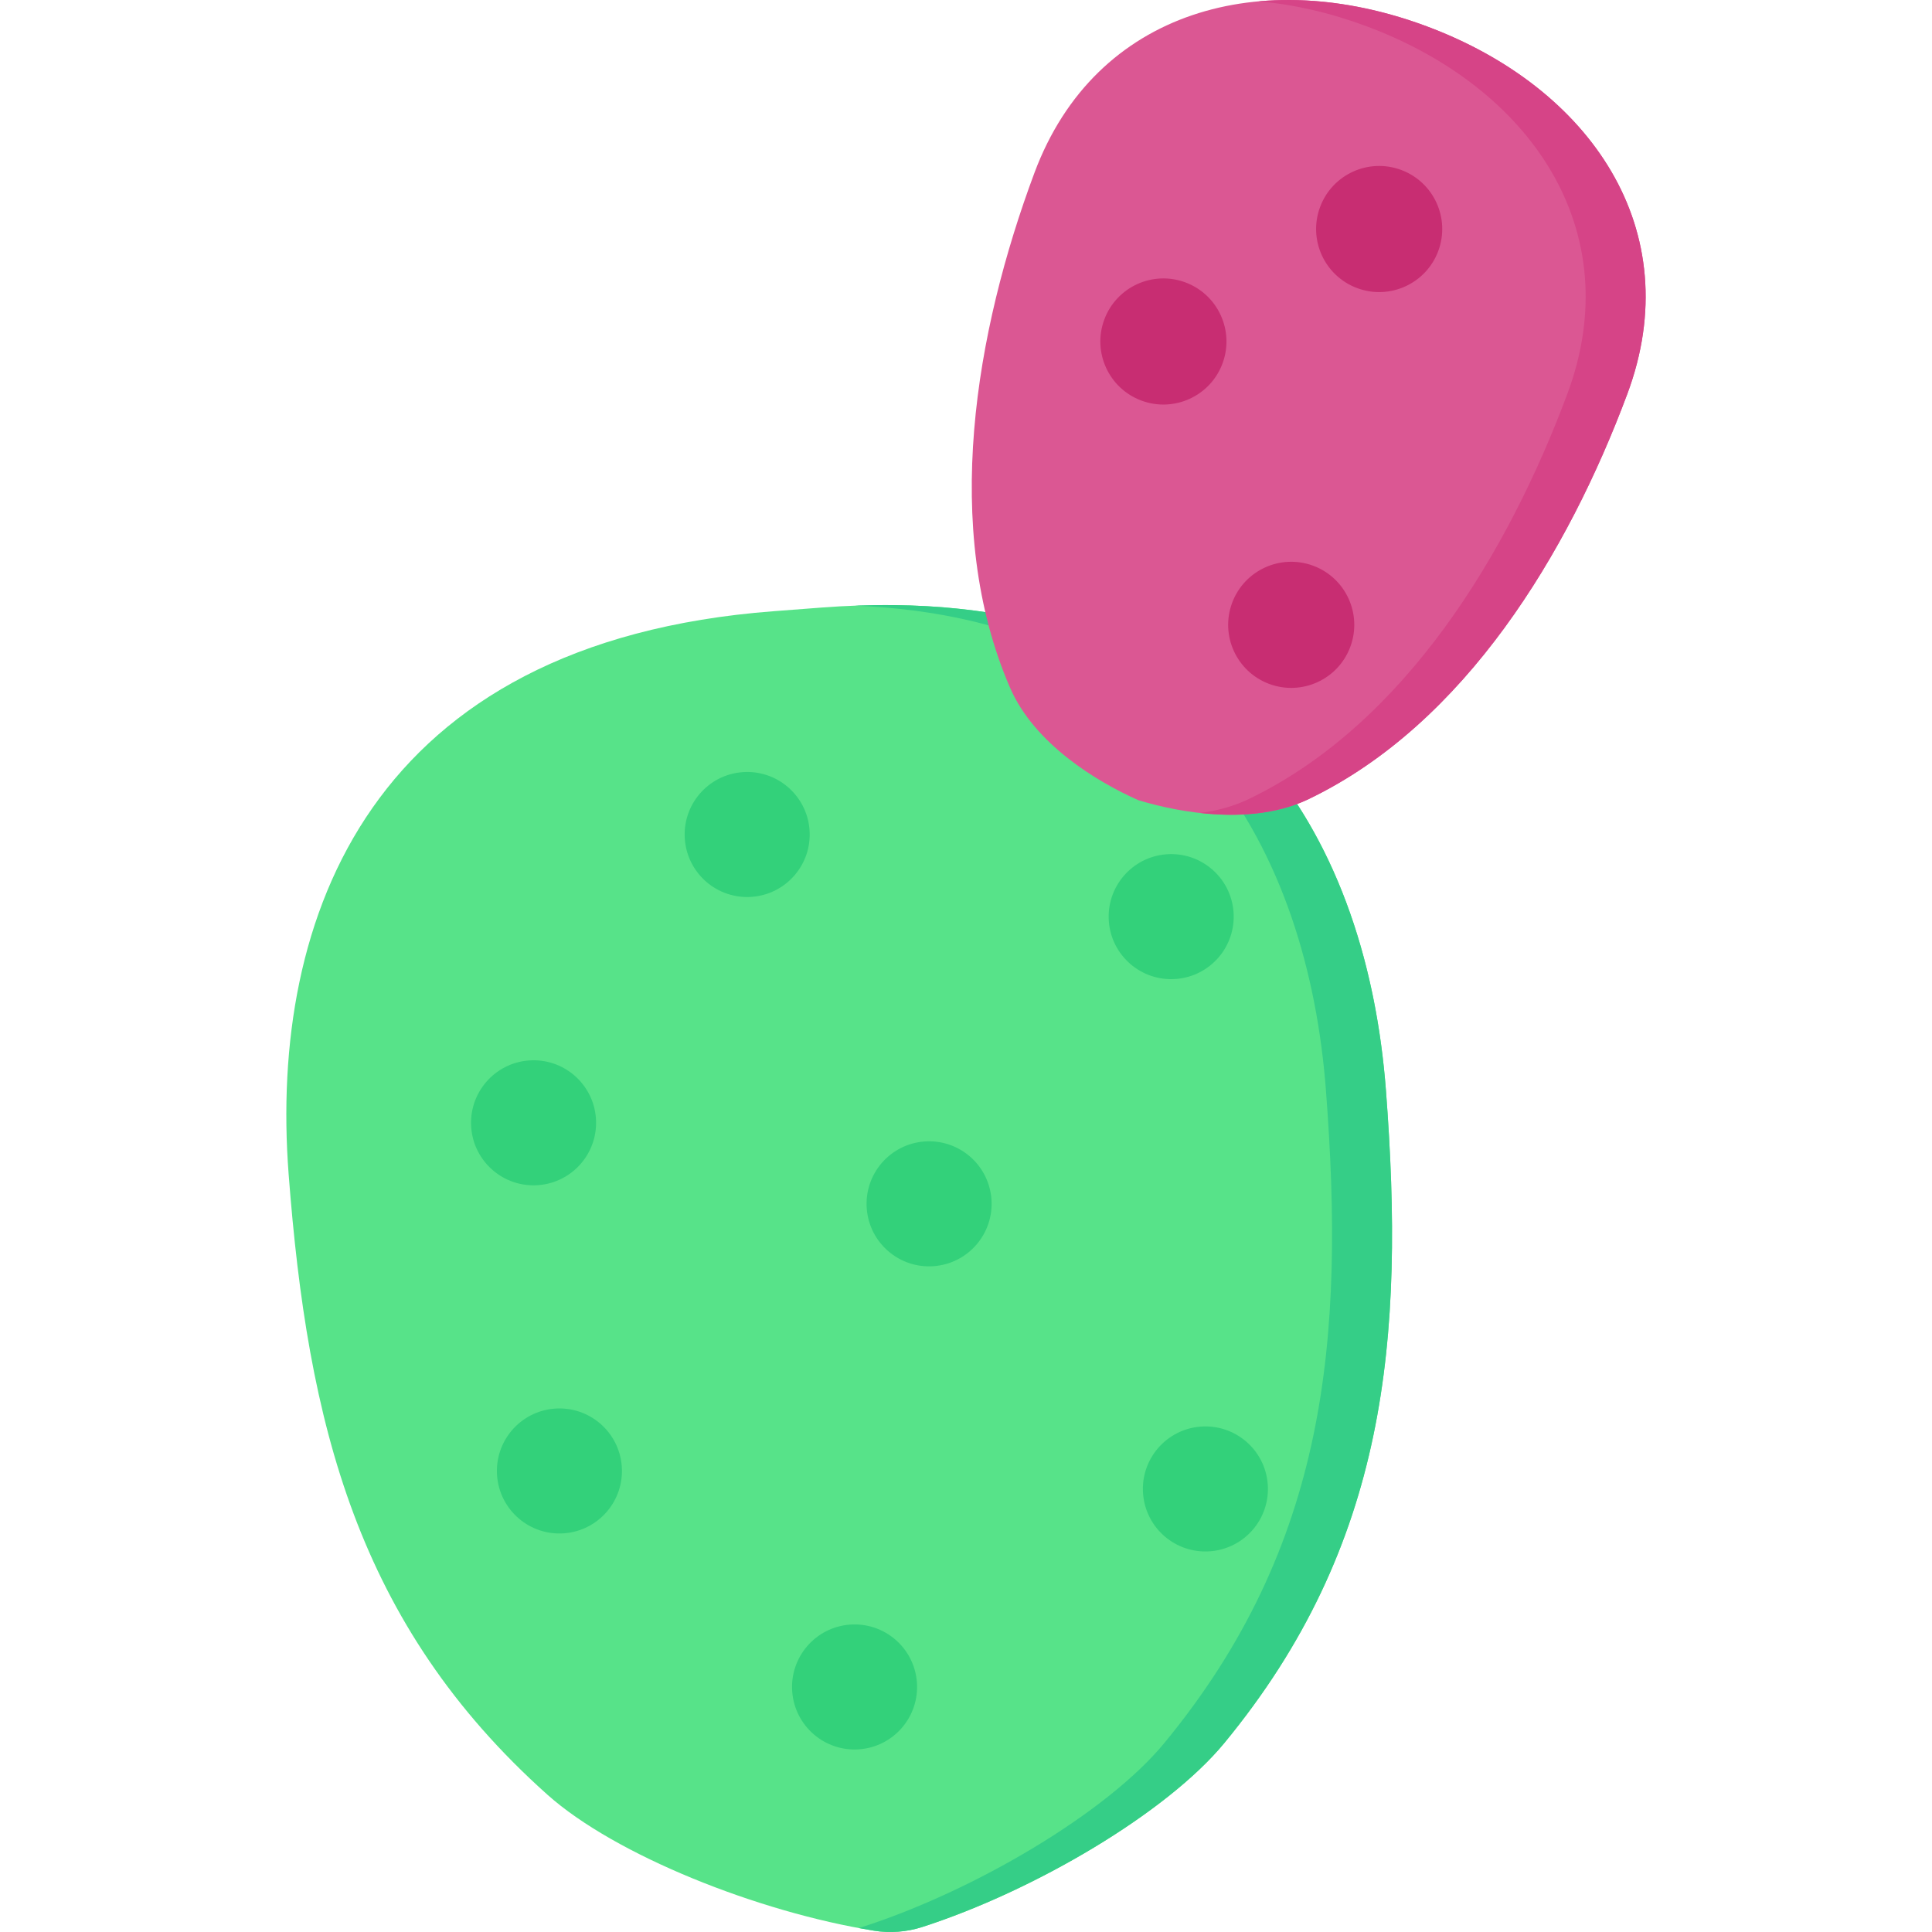
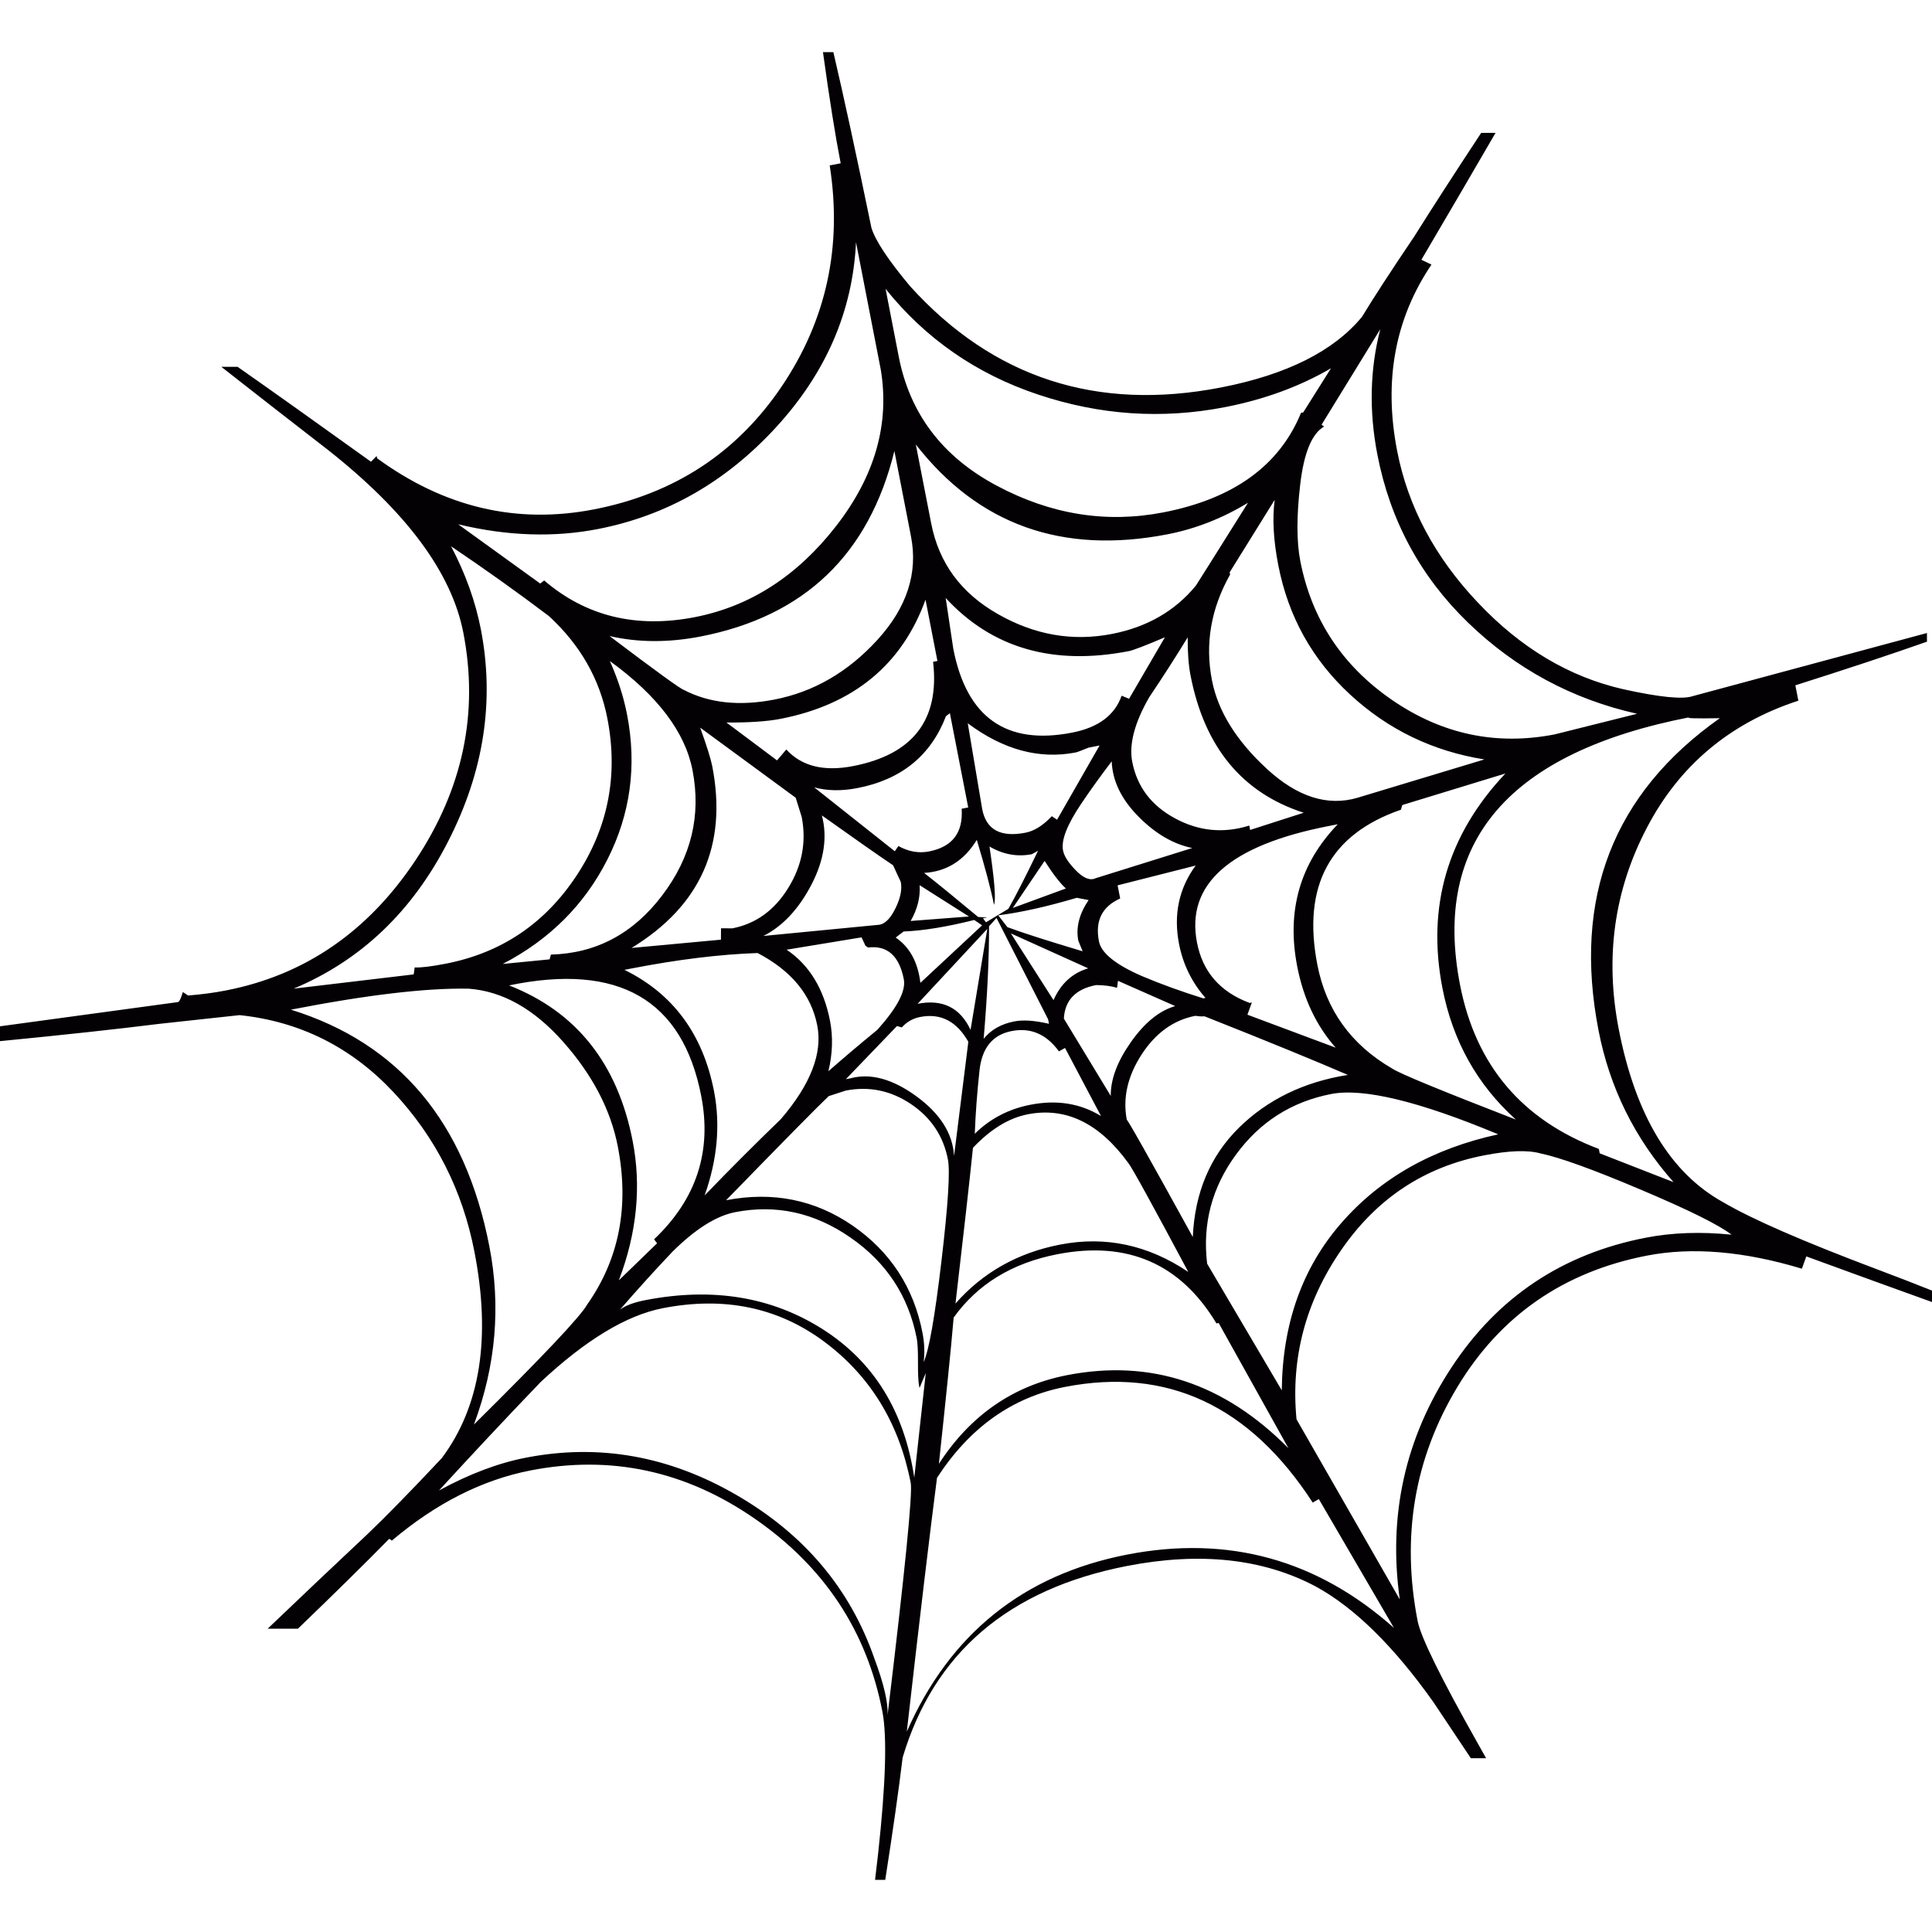
- <svg xmlns="http://www.w3.org/2000/svg" width="256" height="256" viewBox="0 0 67.733 67.733" version="1.1" id="svg8">
-   <defs id="defs2" />
-   <g transform="translate(-157.0862,-98.02196)" id="layer1">
-     <g transform="matrix(0.3975036,0,0,0.3975036,104.6826,59.05788)" id="g1019">
-       <g id="g1001">
-         <path d="m 200.048,151.93 c -35.549,2.713 -44.49,26.965 -42.76,49.646 1.675,21.944 5.996,39.694 22.826,54.733 5.944,5.311 18.542,10.348 28.815,11.997 1.393,0.224 2.878,0.11 4.221,-0.322 9.903,-3.189 21.591,-10.079 26.66,-16.231 14.353,-17.419 15.931,-35.619 14.257,-57.563 C 252.337,171.509 239.82,148.895 204.27,151.608 Z" style="fill:#57e389;stroke-width:2.117;paint-order:markers stroke fill" id="path847" />
-         <path d="m 210.669,151.39 c -1.114,-0.012 -2.257,0.006 -3.424,0.05 29.256,1.159 39.942,21.925 41.531,42.75 1.675,21.944 0.097,40.145 -14.256,57.563 -5.069,6.152 -16.757,13.042 -26.66,16.231 -0.096,0.031 -0.194,0.057 -0.291,0.084 0.458,0.085 0.913,0.166 1.362,0.238 1.393,0.224 2.878,0.11 4.221,-0.322 9.903,-3.189 21.591,-10.078 26.66,-16.231 14.353,-17.419 15.931,-35.62 14.256,-57.563 -1.623,-21.263 -12.725,-42.468 -43.399,-42.8 z" style="fill:#35ce87;fill-opacity:1;stroke-width:2.117;paint-order:markers stroke fill" id="path981" />
-         <circle transform="rotate(-4.363942)" r="5.514" cy="186.17" cx="184.098" id="path859" style="fill:#33d17a;fill-opacity:1;stroke:none;stroke-width:1.424;paint-order:markers stroke fill" />
-         <circle transform="rotate(-4.363942)" style="fill:#33d17a;fill-opacity:1;stroke:none;stroke-width:1.424;paint-order:markers stroke fill" id="circle861" cx="220.834" cy="196.238" r="5.514" />
-         <circle transform="rotate(-4.363942)" r="5.514" cy="210.09" cx="163.378" id="circle863" style="fill:#33d17a;fill-opacity:1;stroke:none;stroke-width:1.424;paint-order:markers stroke fill" />
-         <circle transform="rotate(-4.363942)" style="fill:#33d17a;fill-opacity:1;stroke:none;stroke-width:1.424;paint-order:markers stroke fill" id="circle865" cx="220.003" cy="246.798" r="5.514" />
-         <circle transform="rotate(-4.363942)" style="fill:#33d17a;fill-opacity:1;stroke:none;stroke-width:1.424;paint-order:markers stroke fill" id="circle867" cx="163.315" cy="240.881" r="5.514" />
-         <circle r="5.514" cy="261.857" cx="187.821" id="circle941" style="fill:#33d17a;fill-opacity:1;stroke:none;stroke-width:1.424;paint-order:markers stroke fill" transform="rotate(-4.363942)" />
-         <circle transform="rotate(-4.363942)" style="fill:#33d17a;fill-opacity:1;stroke:none;stroke-width:1.424;paint-order:markers stroke fill" id="circle943" cx="197.617" cy="219.87" r="5.514" />
-         <path d="m 257.664,100.343 c -14.44,-5.383 -29.209,-1.534 -34.601,12.93 -5.217,13.993 -8.234,31.344 -2.15,45.4 2.149,4.964 7.657,8.296 11.307,9.919 3.822,1.162 10.167,2.249 15.041,-0.097 13.801,-6.642 22.878,-21.734 28.094,-35.727 5.392,-14.463 -3.252,-27.041 -17.693,-32.424 z" style="fill:#db5793;fill-opacity:1;stroke-width:1.436;paint-order:markers stroke fill" id="path830" />
-         <circle transform="rotate(20.44535)" style="fill:#c82d72;fill-opacity:1;stroke:none;stroke-width:1.436;paint-order:markers stroke fill" id="circle869" cx="278.799" cy="22.233" r="5.561" />
-         <circle transform="rotate(20.44535)" r="5.561" cy="57.653" cx="283.725" id="circle871" style="fill:#c82d72;fill-opacity:1;stroke:none;stroke-width:1.436;paint-order:markers stroke fill" />
-         <circle transform="rotate(20.44535)" style="fill:#c82d72;fill-opacity:1;stroke:none;stroke-width:1.436;paint-order:markers stroke fill" id="circle873" cx="264.433" cy="38.175" r="5.561" />
-         <g style="fill:#d64487;fill-opacity:1" id="g966" transform="matrix(0.6358293,0.2370358,-0.2370358,0.6358293,177.4571,44.4279)">
-           <path transform="matrix(0.3653478,-0.1362009,0.1362009,0.3653478,-275.2176,32.72661)" d="m 948.318,370.479 c -3.551,-0.021 -7.058,0.132 -10.514,0.447 11.81,1.026 23.955,3.818 36.041,8.324 54.578,20.347 87.25,67.885 66.871,122.549 -19.716,52.887 -54.024,109.927 -106.184,135.031 -5.083,2.447 -10.59,3.903 -16.203,4.641 11.876,1.326 25.053,0.726 36.203,-4.641 52.16,-25.104 86.468,-82.144 106.184,-135.031 20.379,-54.664 -12.293,-102.202 -66.871,-122.549 -15.35,-5.722 -30.797,-8.686 -45.527,-8.771 z" style="fill:#d64487;fill-opacity:1;stroke-width:5.429;paint-order:markers stroke fill" id="path964" />
-         </g>
-       </g>
-     </g>
+ <svg xmlns="http://www.w3.org/2000/svg" height="800px" width="800px" version="1.1" id="Capa_1" viewBox="0 0 272 272" xml:space="preserve">
+   <g>
+     <path style="fill:#030104;" d="M264.436,178.768c-10.482-3.947-17.772-7.112-21.863-9.525c-7.42-4.112-12.317-12.228-14.678-24.363   c-1.957-10.082-0.646-19.536,3.944-28.311c4.585-8.797,11.706-14.774,21.345-17.922l-0.42-2.164   c7.242-2.297,13.418-4.343,18.525-6.143v-1.22l-32.966,8.884c-1.401,0.488-4.664,0.163-9.792-0.973   c-7.604-1.726-14.428-5.793-20.472-12.204c-6.053-6.392-9.835-13.505-11.356-21.326c-1.925-9.886-0.314-18.62,4.826-26.247   l-1.417-0.683c4.065-6.911,7.544-12.862,10.438-17.862h-2.021c-3.805,5.776-6.93,10.617-9.38,14.523   c-3.319,4.916-5.784,8.708-7.398,11.371c-3.983,4.826-10.589,8.146-19.85,9.948c-17.487,3.402-32.085-1.343-43.763-14.245   c-3.067-3.658-4.889-6.408-5.452-8.228c-2.099-10.206-3.889-18.453-5.361-24.74h-1.463c0.902,6.534,1.734,11.751,2.495,15.653   l-1.546,0.297c1.79,11.404-0.456,21.78-6.756,31.114c-6.302,9.333-15.111,15.111-26.422,17.31   c-10.906,2.121-21.088-0.281-30.545-7.198l-0.062-0.312l-0.797,0.803c-7.545-5.42-13.806-9.875-18.779-13.362h-2.292   c4.957,3.891,9.947,7.775,14.968,11.662c11.092,8.733,17.462,17.328,19.102,25.759c2.198,11.315-0.052,21.996-6.736,32.057   c-6.691,10.056-15.598,16.17-26.713,18.328c-1.64,0.322-3.413,0.551-5.303,0.706l-0.732-0.496c-0.271,0.902-0.49,1.38-0.694,1.421   L0,144.49v2.09c8.981-0.876,16.463-1.691,22.444-2.438l11.292-1.225c8.507,0.897,15.724,4.519,21.65,10.834   c5.92,6.323,9.723,13.81,11.402,22.453c2.362,12.134,0.831,21.824-4.588,29.079c-4.424,4.707-7.899,8.257-10.423,10.665   c-4.755,4.467-9.459,8.915-14.095,13.353h4.258c5.072-4.876,9.358-9.094,12.858-12.656l0.374,0.251   c6.229-5.271,12.75-8.56,19.538-9.882c11.307-2.197,21.841,0.063,31.59,6.825c9.752,6.755,15.726,15.79,17.924,27.103   c0.681,3.498,0.48,10.161-0.591,19.973l-0.437,3.748h1.434c1.078-6.894,1.895-12.637,2.451-17.231   c4.397-14.733,14.934-23.724,31.591-26.964c10.292-2,19.122-1.039,26.503,2.854c5.49,2.977,11.039,8.43,16.629,16.312   c1.772,2.646,3.529,5.279,5.269,7.898h2.151l-1.162-2.068c-5.215-9.235-8.037-14.99-8.478-17.248   c-2.321-11.939-0.446-22.926,5.604-32.962c6.055-10.032,14.945-16.198,26.67-18.478c6.374-1.24,13.658-0.625,21.822,1.84   l0.627-1.729c7,2.561,12.898,4.702,17.693,6.424v-1.613C269.68,180.768,267.156,179.792,264.436,178.768z M237.936,100.965   c-0.82,0.159,0.578,0.21,4.19,0.147c-15.015,10.604-20.704,25.279-17.069,43.984c1.564,8.04,5.081,15.149,10.555,21.334   l-10.396-4.058l-0.118-0.618c-10.831-4.085-17.343-11.788-19.546-23.104C201.632,118.48,212.428,105.924,237.936,100.965z    M89.072,160.652c-2.116-10.896-7.916-18.21-17.4-21.921c15.406-3.201,24.412,1.989,27.05,15.563   c1.521,7.823-0.685,14.549-6.639,20.188l0.428,0.554l-5.385,5.22C89.667,173.565,90.312,167.029,89.072,160.652z M88.28,100.595   c-0.479-2.474-1.283-4.983-2.423-7.533c6.722,4.877,10.597,10.001,11.637,15.356l0,0c1.24,6.368-0.17,12.251-4.261,17.636   c-4.074,5.385-9.296,8.169-15.67,8.338l-0.189,0.673l-6.599,0.648c6.588-3.425,11.514-8.333,14.749-14.728   C88.759,114.595,89.681,107.792,88.28,100.595z M179.965,79.568c1.398,7.202,4.77,13.272,10.111,18.212   c5.338,4.937,11.643,7.979,18.908,9.138l0,0l-17.852,5.393c-4.236,1.246-8.508-0.123-12.792-4.082   c-4.302-3.971-6.868-8.114-7.713-12.452c-0.999-5.133-0.144-10.088,2.555-14.888l-0.062-0.315l6.338-10.2   C179.113,73.005,179.283,76.071,179.965,79.568z M182.629,136.05c0.885,4.545,2.679,8.352,5.419,11.449l-12.427-4.642l0.621-1.717   l-0.309,0.06c-4.143-1.54-6.611-4.372-7.41-8.483c-1.6-8.229,4.588-13.71,18.578-16.43l1.242-0.243   C183.01,121.575,181.111,128.246,182.629,136.05z M116.855,143.719c-0.881-4.525-2.918-7.86-6.111-10.015l10.552-1.736l0.548,1.178   l0.365,0.251c2.717-0.328,4.39,1.172,5.035,4.469c0.318,1.643-0.931,4.013-3.735,7.127c-2.402,1.962-4.69,3.902-6.88,5.82   C117.216,148.354,117.296,145.988,116.855,143.719z M100.525,153.631c-1.562-8.03-5.762-13.725-12.615-17.091l0.926-0.178   c6.588-1.281,12.521-2.005,17.825-2.188c4.764,2.492,7.562,5.896,8.402,10.214c0.758,3.907-0.952,8.299-5.127,13.166   c-3.606,3.486-7.176,7.056-10.732,10.744C100.992,163.252,101.443,158.362,100.525,153.631z M100.276,107.875   c-0.2-1.025-0.765-2.843-1.702-5.435c5.978,4.383,10.455,7.677,13.451,9.871l0.847,2.72c0.677,3.499,0.052,6.829-1.899,9.982   c-1.945,3.155-4.575,5.046-7.864,5.686l-1.599-0.011l-0.011,1.605L88.91,133.46C98.656,127.516,102.433,118.97,100.276,107.875z    M165.992,132.89c0.562,2.881,1.803,5.417,3.723,7.603l-0.312,0.06c-2.951-0.921-5.828-1.951-8.615-3.124   c-3.733-1.624-5.754-3.26-6.072-4.903c-0.562-2.889,0.438-4.889,2.989-6.029c-0.039-0.209-0.099-0.503-0.181-0.933l-0.181-0.919   l10.989-2.785C165.97,125.087,165.192,128.77,165.992,132.89z M142.322,131.414l10.887,4.916c-2.232,0.655-3.855,2.147-4.89,4.474   L142.322,131.414z M147.683,144.138c-2.012-0.466-3.636-0.583-4.876-0.339c-1.844,0.354-3.294,1.178-4.322,2.453   c0.518-6.08,0.773-11.371,0.758-15.843l1.055-1.174l7.263,14.273L147.683,144.138z M151.812,132.442l0.609,1.487   c-4.768-1.427-8.293-2.547-10.592-3.397l-1.287-1.668c3.135-0.393,6.816-1.211,11.055-2.465l1.663,0.318   C151.932,128.683,151.453,130.588,151.812,132.442z M142.588,127.828l4.477-6.623c1.213,1.899,2.229,3.19,2.997,3.882   L142.588,127.828z M151.499,122.572c-1.065-1.075-1.679-2.018-1.839-2.848c-0.28-1.435,0.58-3.628,2.567-6.579   c1.325-1.973,2.761-3.95,4.286-5.96c0.107,2.758,1.358,5.336,3.745,7.754c2.392,2.429,4.923,3.905,7.596,4.452l-13.589,4.246   C153.488,124.012,152.556,123.652,151.499,122.572z M148.821,115.406l-0.739-0.496c-1.239,1.319-2.477,2.083-3.709,2.324   c-3.502,0.682-5.526-0.415-6.088-3.302l-2.036-12.102c5,3.73,10.067,5.104,15.209,4.104c0.205-0.041,0.803-0.272,1.797-0.677   c0.619-0.118,1.129-0.22,1.547-0.299h0.001L148.821,115.406z M139.939,127.38c0.296-0.695,0.081-3.425-0.633-8.199   c1.924,1.122,3.92,1.479,5.97,1.078l0.87-0.484l0,0l0,0l0,0c-1.822,3.771-3.217,6.5-4.18,8.175l-3.149,1.896l-0.431-0.563   l0.613-0.118l-1.289-0.066c-3.32-2.765-5.86-4.839-7.613-6.203c3.167-0.186,5.645-1.736,7.423-4.653   C138.736,122.28,139.539,125.329,139.939,127.38z M136.415,129.03L136.415,129.03l-8.206,0.63c0.956-1.667,1.377-3.359,1.263-5.035   L136.415,129.03z M137.16,129.522l1.106,0.755l-8.687,8.096c-0.352-2.928-1.514-5.05-3.479-6.377l1.113-0.855   C129.975,131.033,133.278,130.492,137.16,129.522z M139,130.773l-2.359,14.219c-1.461-3.123-3.937-4.354-7.45-3.673L139,130.773z    M137.904,150.679c0.344-3.161,1.854-5,4.529-5.522c2.676-0.518,4.893,0.441,6.65,2.86l0.859-0.478l5.066,9.587   c-2.911-1.784-6.215-2.317-9.924-1.596c-3.077,0.599-5.691,1.957-7.848,4.091C137.341,156.83,137.559,153.85,137.904,150.679z    M149.777,143.405c0.145-2.587,1.641-4.155,4.53-4.719c1.073,0,2.058,0.126,2.961,0.378l0.128-0.978l8.056,3.556   c-2.226,0.65-4.302,2.326-6.224,5.055c-1.924,2.727-2.874,5.256-2.848,7.593L149.777,143.405z M165.443,115.221   c-3.35-1.798-5.354-4.457-6.036-7.954c-0.48-2.48,0.319-5.512,2.395-9.115c1.825-2.708,3.632-5.521,5.411-8.421   c-0.019,2.138,0.119,3.926,0.4,5.369c1.96,10.082,7.266,16.526,15.929,19.322l-7.538,2.423l-0.123-0.616   C172.262,117.361,168.783,117.026,165.443,115.221z M158.959,98.378l-1.051-0.43c-0.954,2.741-3.283,4.482-6.987,5.199   c-9.257,1.803-14.831-2.138-16.71-11.803l-1.07-7.155c6.495,7.052,15.101,9.558,25.801,7.478c0.609-0.122,2.301-0.773,5.062-1.946   L158.959,98.378z M133.177,100.833l0.554-0.427l2.581,13.274l-0.922,0.178c0.224,3.371-1.306,5.374-4.596,6.014   c-1.44,0.281-2.883,0.034-4.312-0.763l-0.503,0.737l-11.355-9.001c1.802,0.503,3.837,0.545,6.099,0.104   C126.901,109.751,131.048,106.371,133.177,100.833z M115.71,114.8c4.466,3.177,7.802,5.529,10.024,7.019l1.085,2.347   c0.2,1.033-0.039,2.251-0.727,3.665c-0.686,1.419-1.439,2.198-2.26,2.358l-16.352,1.582c2.723-1.382,4.969-3.791,6.763-7.229   C116.03,121.096,116.512,117.843,115.71,114.8z M126.282,144.454l0.68,0.191c0.7-0.776,1.562-1.271,2.591-1.468   c2.879-0.562,5.133,0.602,6.777,3.493l-2.011,16.07c-0.184-3.155-1.963-5.962-5.314-8.406c-3.358-2.442-6.458-3.286-9.296-2.516   l-0.624,0.118L126.282,144.454z M136.981,161.594c2.484-2.625,5.052-4.198,7.731-4.719c5.354-1.04,10.069,1.258,14.147,6.871   c0.573,0.737,3.379,5.855,8.436,15.327c-5.668-3.812-11.679-5.088-18.056-3.849c-5.967,1.158-10.874,3.926-14.72,8.299   C135.639,173.919,136.464,166.615,136.981,161.594z M158.646,157.691c-0.598-3.074,0.085-6.143,2.06-9.205   c1.972-3.043,4.496-4.873,7.577-5.472c0.659,0.092,1.094,0.103,1.291,0.065c9.029,3.574,15.755,6.34,20.183,8.254   c-6.214,0.988-11.336,3.494-15.362,7.465c-4.028,3.99-6.185,9.111-6.466,15.356C161.662,162.768,158.568,157.291,158.646,157.691z    M168.357,82.458c-2.936,3.564-6.87,5.833-11.812,6.792c-5.552,1.081-10.912,0.147-16.084-2.813   c-5.164-2.938-8.283-7.191-9.36-12.743l-2.166-11.118c8.821,11.317,20.643,15.522,35.454,12.642   c3.912-0.763,7.682-2.232,11.312-4.435C170.971,78.324,168.523,82.222,168.357,82.458z M130.301,84.425l1.676,8.629l-0.61,0.119   c0.943,8.146-2.811,13.038-11.249,14.679c-4.115,0.801-7.243,0.035-9.416-2.331l-1.306,1.532l-7.119-5.329   c3.207,0.011,5.735-0.155,7.587-0.515C120.151,99.207,126.973,93.605,130.301,84.425z M123.555,90.053   c-4.142,4.545-8.978,7.357-14.536,8.438c-4.934,0.958-9.201,0.492-12.758-1.369c-0.448-0.126-3.935-2.649-10.446-7.576   c4.027,0.929,8.296,0.943,12.831,0.062c14.604-2.842,23.697-11.544,27.272-26.116l2.34,12.041   C129.257,80.669,127.685,85.516,123.555,90.053z M94.67,176.228c3.22-3.194,6.169-5.054,8.843-5.573   c5.763-1.12,11.177,0.068,16.229,3.582c5.056,3.498,8.165,8.225,9.324,14.197c0.122,0.616,0.178,1.725,0.173,3.326   c-0.007,1.613,0.037,2.721,0.159,3.344l0.061,0.297l0.876-2.093l-1.618,14.731c-1.395-9.342-5.681-16.301-12.865-20.885   c-7.191-4.58-15.515-5.952-24.986-4.113c-1.644,0.318-2.843,0.77-3.585,1.348C89.725,181.564,92.183,178.848,94.67,176.228z    M130.033,191.77c0.176-1.318,0.121-2.693-0.161-4.143c-1.235-6.361-4.508-11.384-9.809-15.061   c-5.308-3.656-11.259-4.863-17.841-3.586c8.189-8.412,13-13.298,14.45-14.66l2.411-0.783c3.286-0.635,6.347,0,9.175,1.904   c2.828,1.911,4.556,4.498,5.196,7.798c0.323,1.647,0.021,6.407-0.906,14.271C131.62,185.365,130.789,190.132,130.033,191.77z    M134.262,185.496c3.361-4.697,8.219-7.676,14.601-8.917c9.875-1.922,17.34,1.329,22.396,9.741l0.311-0.062l9.826,17.633   c-9.041-9.139-19.415-12.574-31.14-10.292c-7.622,1.479-13.636,5.65-18.073,12.487   C133.166,196.922,133.877,190.061,134.262,185.496z M180.456,195.741l-10.506-17.827c-0.676-5.623,0.677-10.742,4.054-15.352   c3.369-4.611,7.841-7.457,13.399-8.538c4.517-0.881,12.37,1.019,23.526,5.675c-9.225,2.008-16.582,6.168-22.078,12.473   C183.351,178.473,180.553,186.328,180.456,195.741z M195.993,150.432c-5.784-3.354-9.286-8.226-10.526-14.604   c-2.16-11.114,1.763-18.374,11.762-21.83l0.199-0.661l14.512-4.438c-8.148,8.634-11.1,18.717-8.861,30.232   c1.439,7.408,4.886,13.584,10.336,18.493C202.775,153.5,196.977,151.11,195.993,150.432z M194.328,46.343   c-1.461,5.621-1.605,11.525-0.404,17.699c1.801,9.259,6.056,17.128,12.762,23.62c6.713,6.489,14.629,10.769,23.793,12.828l0,0   l-11.609,2.904c-8.226,1.599-15.848-0.012-22.879-4.84c-7.021-4.833-11.328-11.362-12.93-19.585   c-0.52-2.683-0.535-6.26-0.011-10.74c0.519-4.47,1.648-7.2,3.373-8.182l-0.367-0.246L194.328,46.343z M146.156,55.55   c8.68,2.903,17.434,3.494,26.288,1.773c5.559-1.081,10.528-2.901,14.943-5.475l-3.913,6.217l-0.307,0.06   c-3.044,7.425-9.495,12.089-19.374,14.01c-8.032,1.562-15.854,0.307-23.477-3.765c-7.626-4.061-12.217-10.116-13.78-18.138   l-1.858-9.564C130.313,47.692,137.47,52.649,146.156,55.55z M84.17,74.483c9.671-1.878,18.035-6.641,25.082-14.323   c7.043-7.67,10.801-16.362,11.263-26.059l3.483,17.917c1.274,7.643-0.81,14.989-6.276,22.032   c-5.474,7.04-12.107,11.32-19.925,12.841c-8.233,1.598-15.296-0.126-21.181-5.167l-0.563,0.43l-11.546-8.34   C71.441,75.475,78.003,75.685,84.17,74.483z M63.092,118.454c5.034-9.821,6.561-19.79,4.604-29.867   c-0.763-3.908-2.151-7.803-4.189-11.673c4.662,3.135,9.248,6.405,13.76,9.811c4.409,4.05,7.159,8.854,8.241,14.409   c1.557,8.016,0.113,15.408-4.343,22.148c-4.453,6.743-10.583,10.87-18.405,12.391c-2.053,0.4-3.524,0.574-4.379,0.529l-0.137,0.98   l-16.9,2.007C50.818,135.214,58.067,128.302,63.092,118.454z M68.895,175.461c-3.402-17.478-12.713-28.584-27.937-33.314   c10.689-2.08,19.039-3.069,25.046-2.953c4.76,0.363,9.208,2.86,13.316,7.519c4.102,4.638,6.652,9.529,7.656,14.673   c1.639,8.44,0.207,15.862-4.317,22.289c-0.952,1.691-6.266,7.312-15.937,16.881C69.817,192.262,70.534,183.904,68.895,175.461z    M124.96,241.447c0.087-1.73-0.526-4.395-1.865-7.971c-3.41-9.805-9.854-17.461-19.367-22.973   c-9.508-5.528-19.399-7.285-29.69-5.281c-3.908,0.758-7.986,2.303-12.236,4.619c4.761-5.193,9.527-10.29,14.326-15.281   c6.327-5.911,12.053-9.387,17.202-10.387c8.631-1.681,16.206-0.114,22.701,4.708c6.487,4.835,10.544,11.458,12.188,19.9   C128.494,210.223,127.413,221.107,124.96,241.447z M196.249,229.188c-10.84-9.64-23.364-13.081-37.562-10.324   c-14.606,2.843-24.948,11.153-31.022,24.929c1.807-15.93,3.231-27.851,4.252-35.732c4.604-7.09,10.608-11.357,18.021-12.802   c14.392-2.798,26.017,2.636,34.873,16.282l0.863-0.49L196.249,229.188L196.249,229.188z M231.686,174.256   c-11.726,2.275-20.842,8.364-27.344,18.278c-6.511,9.912-8.937,20.794-7.273,32.646l-14.536-25.361   c-0.825-8.596,1.265-16.529,6.264-23.795c4.995-7.273,11.701-11.725,20.136-13.363c3.502-0.682,6.152-0.779,7.963-0.271   c2.668,0.552,7.369,2.243,14.116,5.105c6.744,2.849,11.001,4.961,12.765,6.332C239.42,173.382,235.394,173.534,231.686,174.256z" />
  </g>
</svg>
